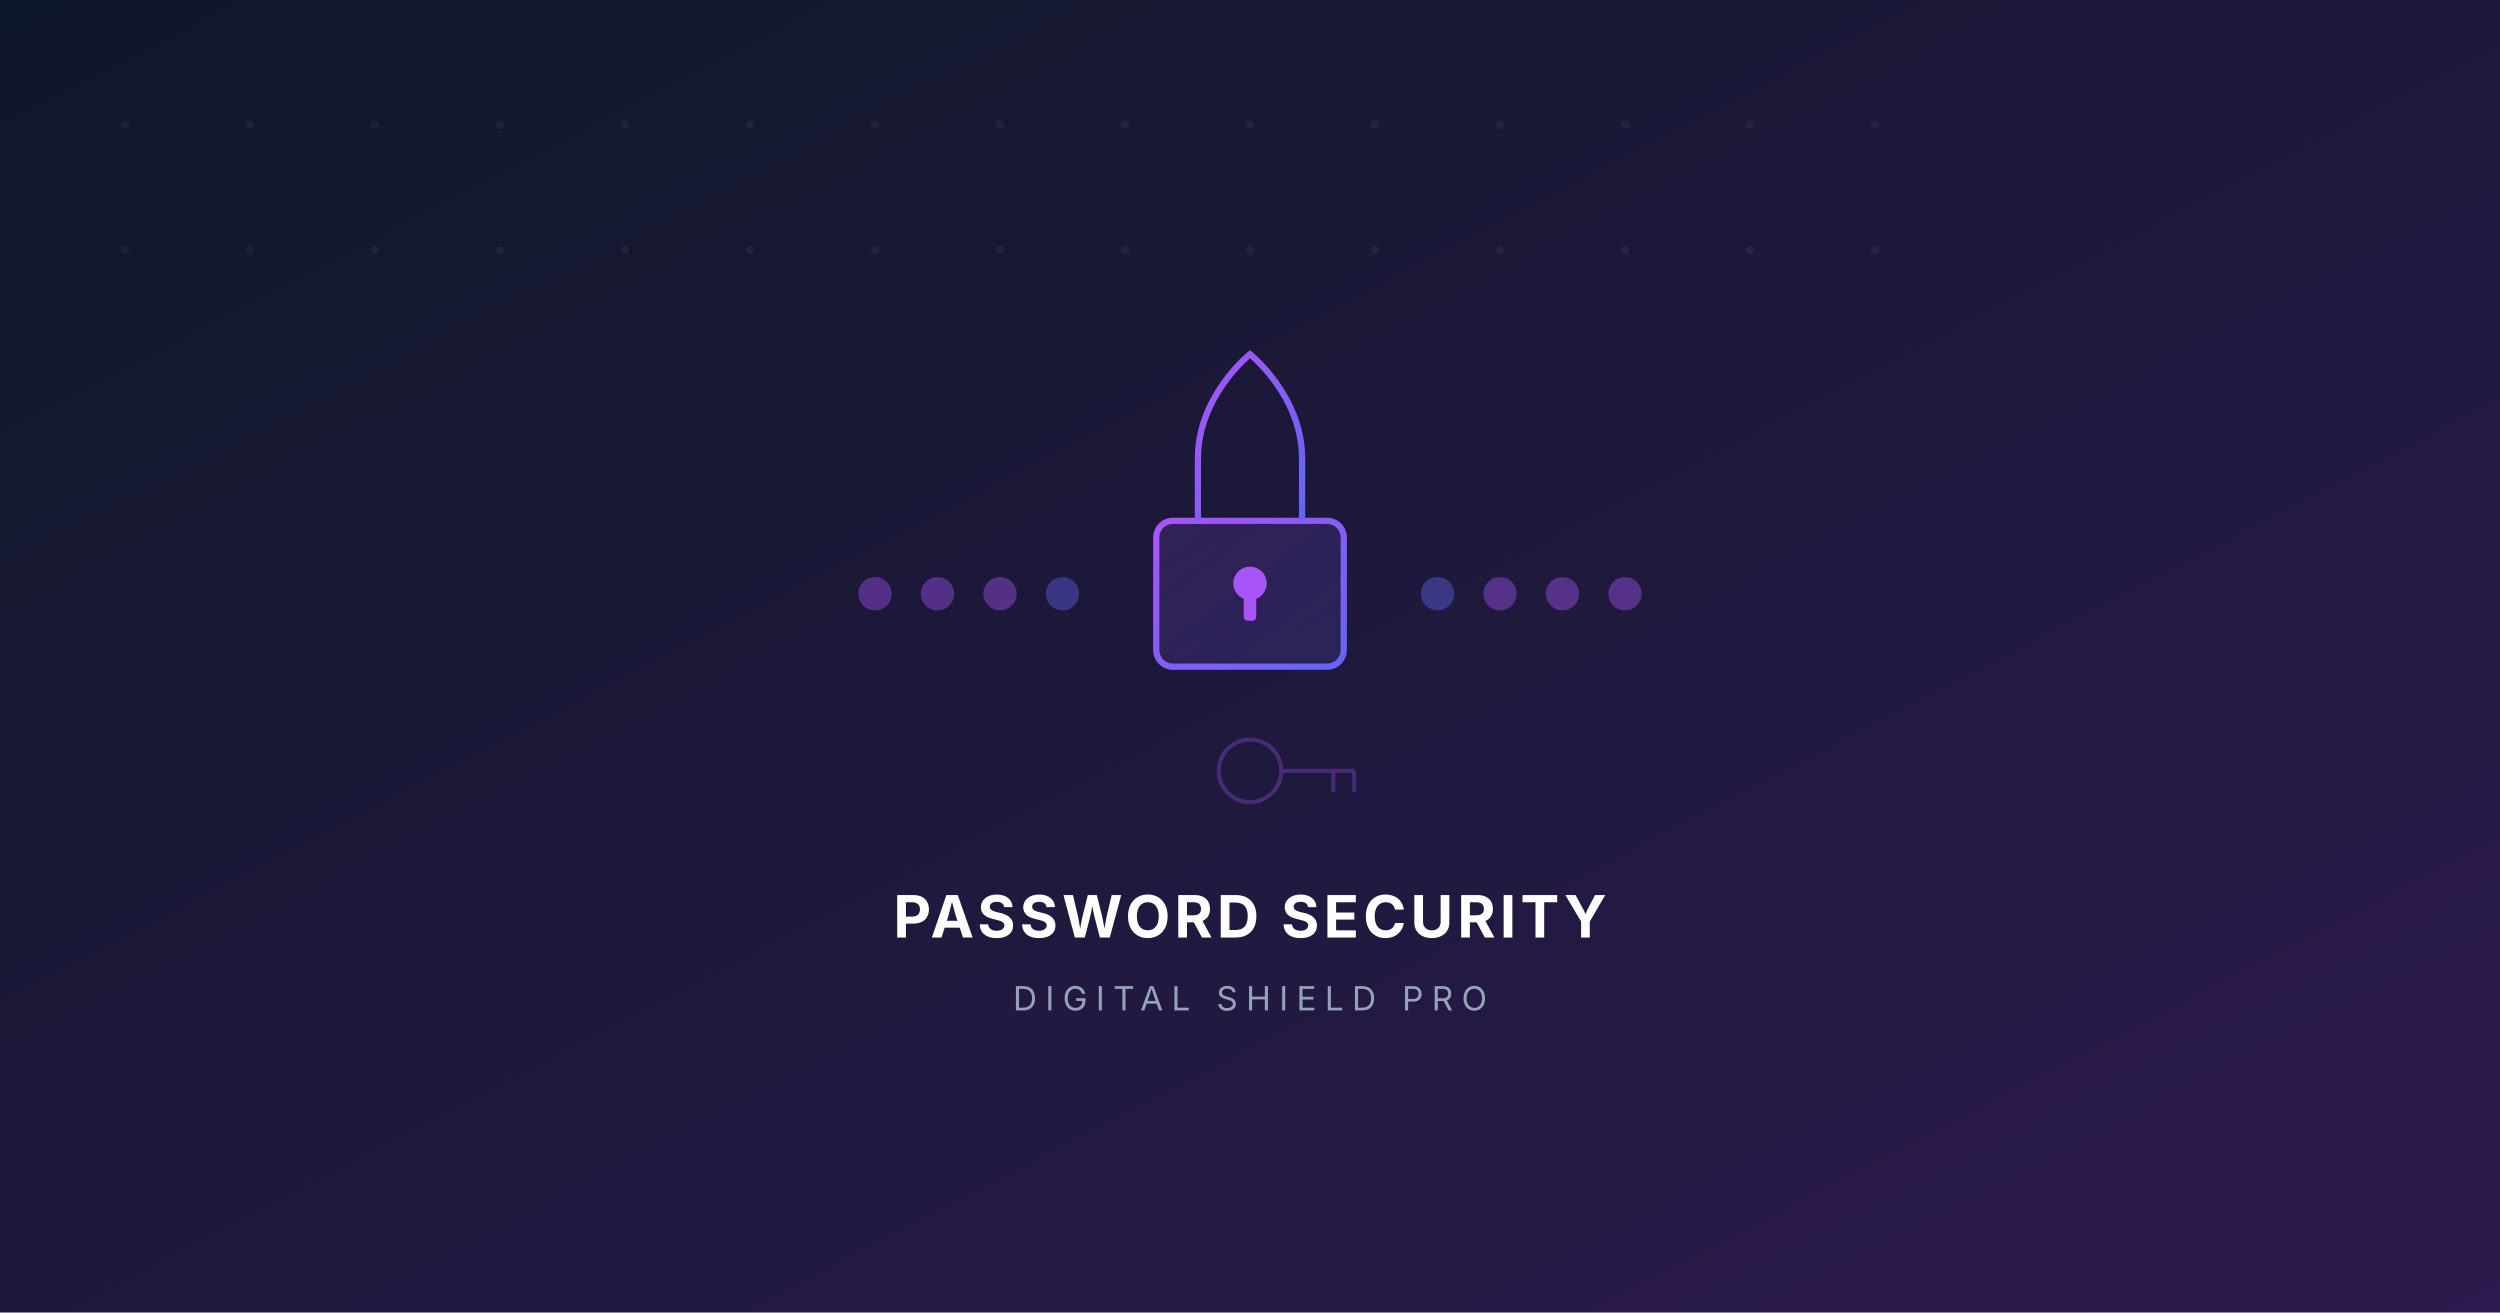
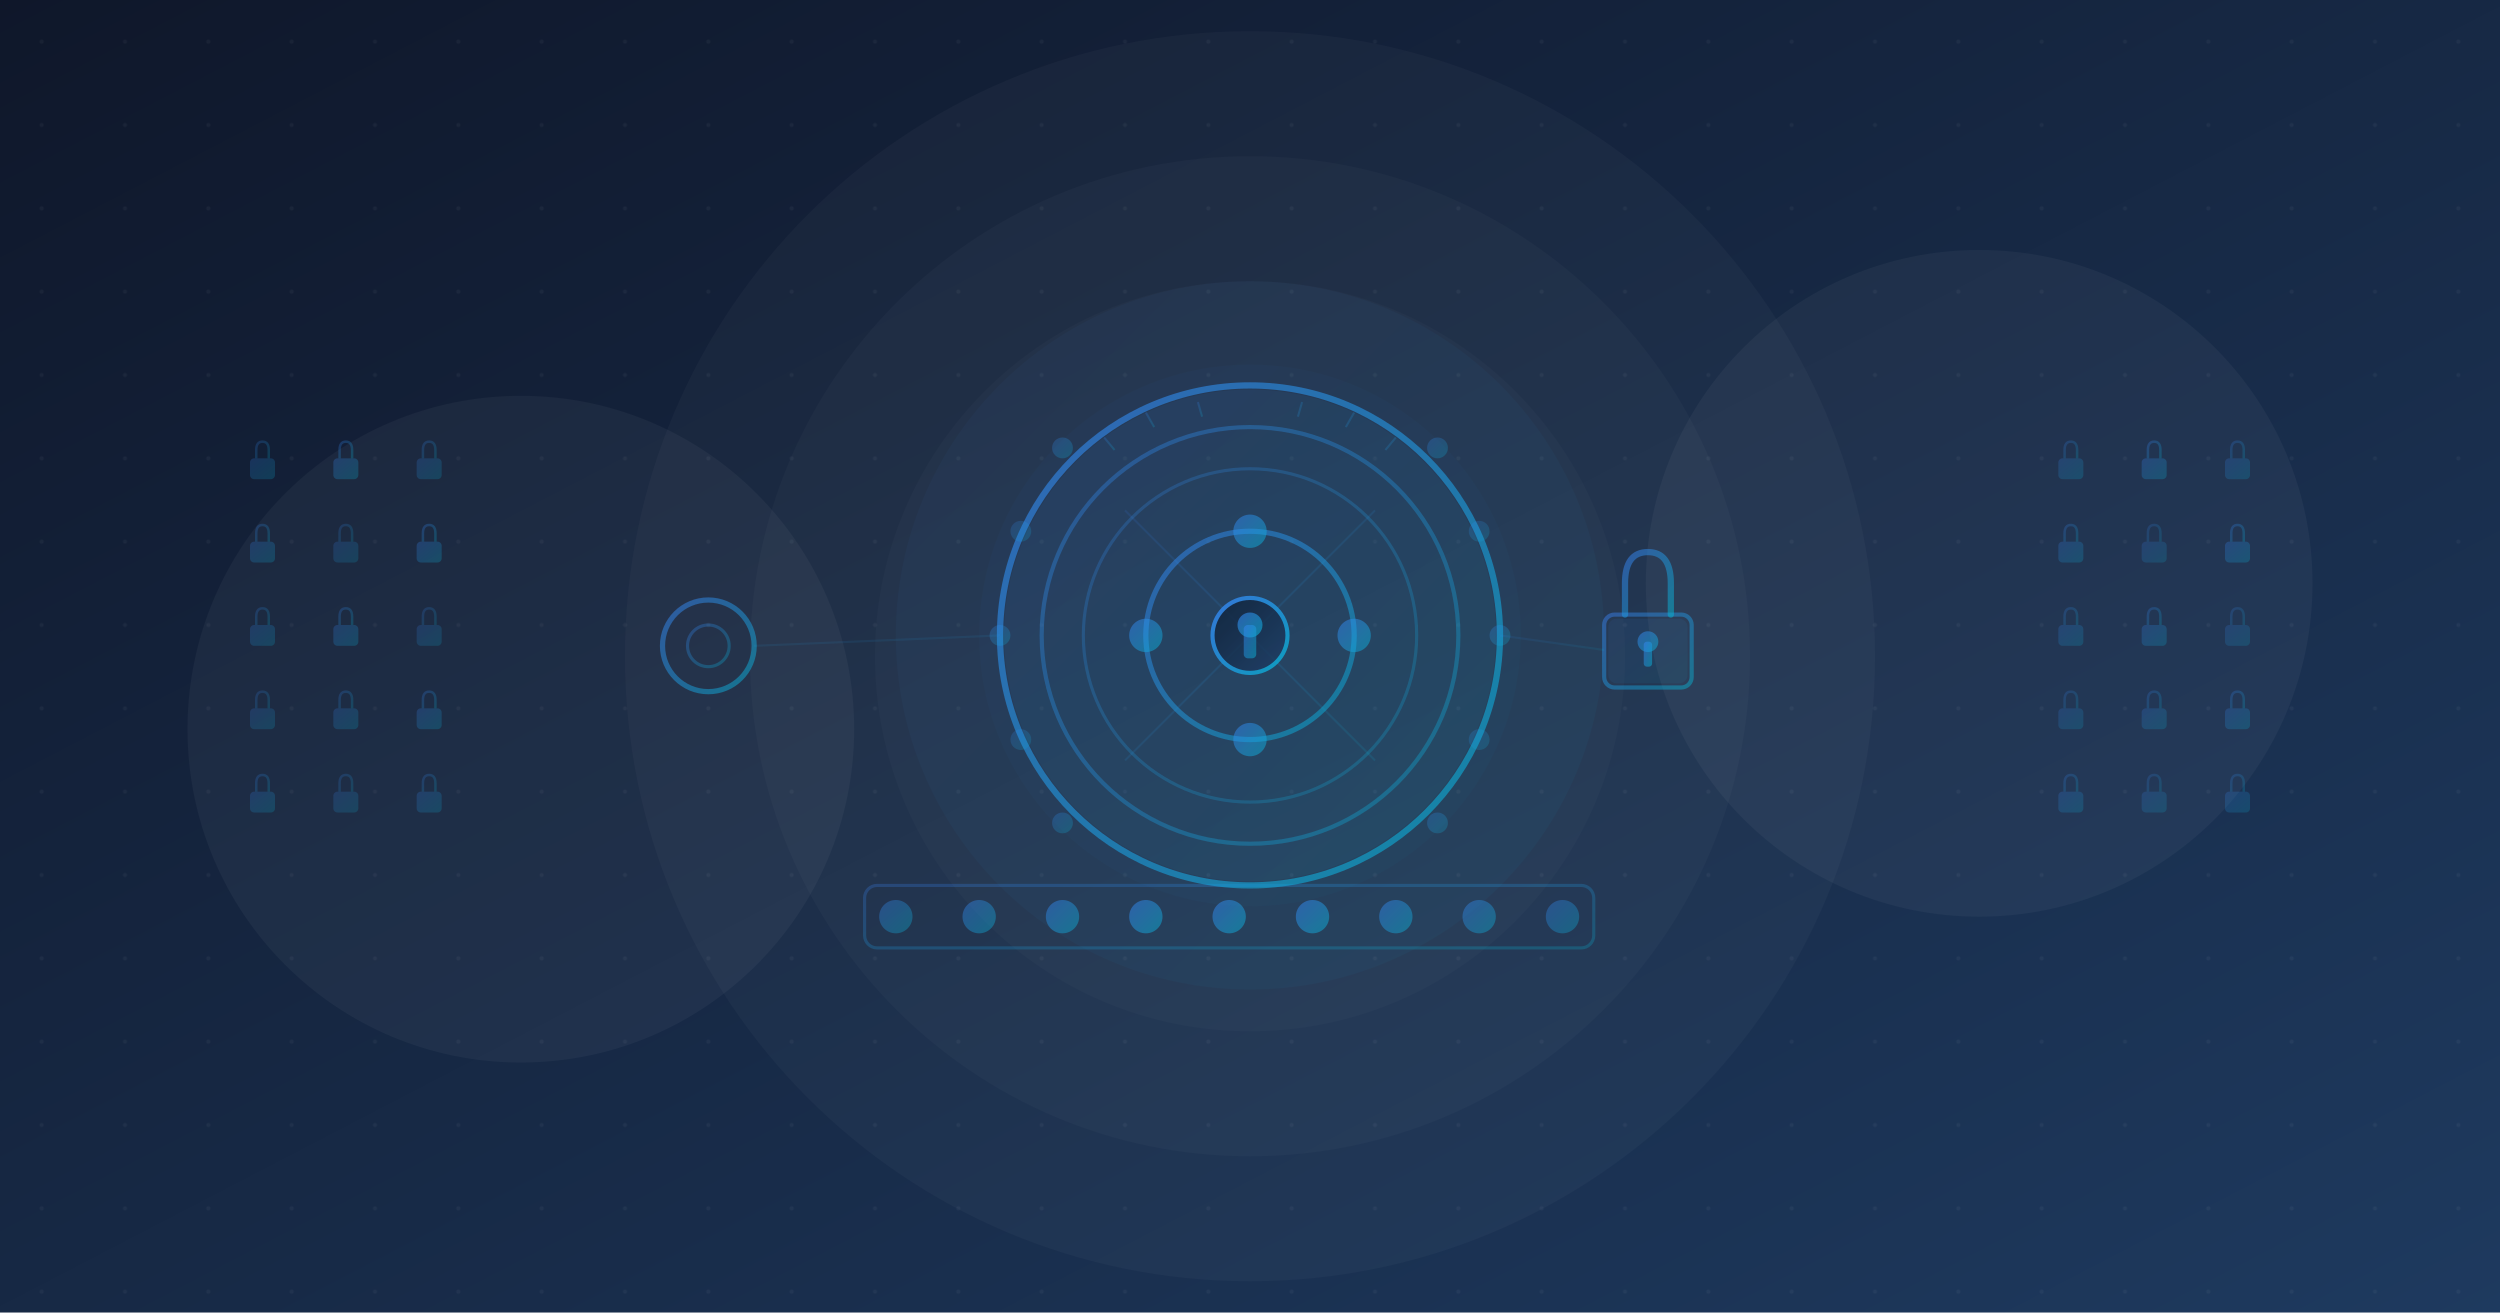
- <svg xmlns="http://www.w3.org/2000/svg" viewBox="0 0 1200 630" fill="none">
+ <svg xmlns="http://www.w3.org/2000/svg" viewBox="0 0 1200 630">
  <defs>
    <linearGradient id="bg" x1="0%" y1="0%" x2="100%" y2="100%">
-       <stop offset="0%" style="stop-color:#0f172a" />
-       <stop offset="100%" style="stop-color:#2d1a4e" />
+       <stop offset="0%" stop-color="#0f172a" />
+       <stop offset="100%" stop-color="#1e3a5f" />
    </linearGradient>
    <linearGradient id="accent" x1="0%" y1="0%" x2="100%" y2="100%">
-       <stop offset="0%" style="stop-color:#a855f7" />
-       <stop offset="100%" style="stop-color:#6366f1" />
+       <stop offset="0%" stop-color="#3b82f6" />
+       <stop offset="100%" stop-color="#06b6d4" />
    </linearGradient>
+     <pattern id="dots" width="40" height="40" patternUnits="userSpaceOnUse">
+       <circle cx="20" cy="20" r="1" fill="white" opacity="0.04" />
+     </pattern>
  </defs>
  <rect width="1200" height="630" fill="url(#bg)" />
-   <g opacity="0.05" fill="#fff">
-     <circle cx="60" cy="60" r="2" />
-     <circle cx="120" cy="60" r="2" />
-     <circle cx="180" cy="60" r="2" />
-     <circle cx="240" cy="60" r="2" />
-     <circle cx="300" cy="60" r="2" />
-     <circle cx="360" cy="60" r="2" />
-     <circle cx="420" cy="60" r="2" />
-     <circle cx="480" cy="60" r="2" />
-     <circle cx="540" cy="60" r="2" />
-     <circle cx="600" cy="60" r="2" />
-     <circle cx="660" cy="60" r="2" />
-     <circle cx="720" cy="60" r="2" />
-     <circle cx="780" cy="60" r="2" />
-     <circle cx="840" cy="60" r="2" />
-     <circle cx="900" cy="60" r="2" />
-     <circle cx="60" cy="120" r="2" />
-     <circle cx="120" cy="120" r="2" />
-     <circle cx="180" cy="120" r="2" />
-     <circle cx="240" cy="120" r="2" />
-     <circle cx="300" cy="120" r="2" />
-     <circle cx="360" cy="120" r="2" />
-     <circle cx="420" cy="120" r="2" />
-     <circle cx="480" cy="120" r="2" />
-     <circle cx="540" cy="120" r="2" />
-     <circle cx="600" cy="120" r="2" />
-     <circle cx="660" cy="120" r="2" />
-     <circle cx="720" cy="120" r="2" />
-     <circle cx="780" cy="120" r="2" />
-     <circle cx="840" cy="120" r="2" />
-     <circle cx="900" cy="120" r="2" />
-   </g>
-   <rect x="555" y="250" width="90" height="70" rx="8" stroke="url(#accent)" stroke-width="3" fill="url(#accent)" fill-opacity="0.15" />
-   <path d="M575 250 L575 220 C575 190 600 170 600 170 C600 170 625 190 625 220 L625 250" stroke="url(#accent)" stroke-width="3" fill="none" />
-   <circle cx="600" cy="280" r="8" fill="#a855f7" />
-   <rect x="597" y="283" width="6" height="15" rx="2" fill="#a855f7" />
-   <g opacity="0.4">
-     <circle cx="420" cy="285" r="8" fill="#a855f7" />
-     <circle cx="450" cy="285" r="8" fill="#a855f7" />
-     <circle cx="480" cy="285" r="8" fill="#a855f7" />
-     <circle cx="510" cy="285" r="8" fill="#6366f1" />
-     <circle cx="690" cy="285" r="8" fill="#6366f1" />
-     <circle cx="720" cy="285" r="8" fill="#a855f7" />
-     <circle cx="750" cy="285" r="8" fill="#a855f7" />
-     <circle cx="780" cy="285" r="8" fill="#a855f7" />
-   </g>
-   <g transform="translate(600, 370)" opacity="0.3">
-     <circle cx="0" cy="0" r="15" stroke="#a855f7" stroke-width="2" fill="none" />
-     <line x1="15" y1="0" x2="50" y2="0" stroke="#a855f7" stroke-width="2" />
-     <line x1="40" y1="0" x2="40" y2="10" stroke="#a855f7" stroke-width="2" />
-     <line x1="50" y1="0" x2="50" y2="10" stroke="#a855f7" stroke-width="2" />
-   </g>
-   <text x="600" y="450" font-family="system-ui, -apple-system, sans-serif" font-size="28" font-weight="700" fill="#fff" text-anchor="middle" letter-spacing="2">PASSWORD SECURITY</text>
-   <text x="600" y="485" font-family="system-ui, -apple-system, sans-serif" font-size="16" fill="#94a3b8" text-anchor="middle" letter-spacing="4">DIGITAL SHIELD PRO</text>
+   <rect width="1200" height="630" fill="url(#dots)" />
+   <circle cx="600" cy="315" r="300" fill="white" opacity="0.03" />
+   <circle cx="600" cy="315" r="240" fill="white" opacity="0.025" />
+   <circle cx="250" cy="350" r="160" fill="white" opacity="0.04" />
+   <circle cx="950" cy="280" r="160" fill="white" opacity="0.04" />
+   <circle cx="600" cy="315" r="180" fill="white" opacity="0.02" />
+   <rect x="120" y="220" width="12" height="10" rx="2" fill="url(#accent)" opacity="0.2" />
+   <path d="M123,220 L123,216 Q123,212 126,212 Q129,212 129,216 L129,220" fill="none" stroke="url(#accent)" stroke-width="1.2" opacity="0.2" />
+   <rect x="160" y="220" width="12" height="10" rx="2" fill="url(#accent)" opacity="0.25" />
+   <path d="M163,220 L163,216 Q163,212 166,212 Q169,212 169,216 L169,220" fill="none" stroke="url(#accent)" stroke-width="1.2" opacity="0.25" />
+   <rect x="200" y="220" width="12" height="10" rx="2" fill="url(#accent)" opacity="0.2" />
+   <path d="M203,220 L203,216 Q203,212 206,212 Q209,212 209,216 L209,220" fill="none" stroke="url(#accent)" stroke-width="1.2" opacity="0.2" />
+   <rect x="120" y="260" width="12" height="10" rx="2" fill="url(#accent)" opacity="0.22" />
+   <path d="M123,260 L123,256 Q123,252 126,252 Q129,252 129,256 L129,260" fill="none" stroke="url(#accent)" stroke-width="1.2" opacity="0.22" />
+   <rect x="160" y="260" width="12" height="10" rx="2" fill="url(#accent)" opacity="0.18" />
+   <path d="M163,260 L163,256 Q163,252 166,252 Q169,252 169,256 L169,260" fill="none" stroke="url(#accent)" stroke-width="1.2" opacity="0.18" />
+   <rect x="200" y="260" width="12" height="10" rx="2" fill="url(#accent)" opacity="0.25" />
+   <path d="M203,260 L203,256 Q203,252 206,252 Q209,252 209,256 L209,260" fill="none" stroke="url(#accent)" stroke-width="1.2" opacity="0.25" />
+   <rect x="120" y="300" width="12" height="10" rx="2" fill="url(#accent)" opacity="0.2" />
+   <path d="M123,300 L123,296 Q123,292 126,292 Q129,292 129,296 L129,300" fill="none" stroke="url(#accent)" stroke-width="1.2" opacity="0.2" />
+   <rect x="160" y="300" width="12" height="10" rx="2" fill="url(#accent)" opacity="0.23" />
+   <path d="M163,300 L163,296 Q163,292 166,292 Q169,292 169,296 L169,300" fill="none" stroke="url(#accent)" stroke-width="1.2" opacity="0.23" />
+   <rect x="200" y="300" width="12" height="10" rx="2" fill="url(#accent)" opacity="0.18" />
+   <path d="M203,300 L203,296 Q203,292 206,292 Q209,292 209,296 L209,300" fill="none" stroke="url(#accent)" stroke-width="1.2" opacity="0.18" />
+   <rect x="120" y="340" width="12" height="10" rx="2" fill="url(#accent)" opacity="0.18" />
+   <path d="M123,340 L123,336 Q123,332 126,332 Q129,332 129,336 L129,340" fill="none" stroke="url(#accent)" stroke-width="1.2" opacity="0.18" />
+   <rect x="160" y="340" width="12" height="10" rx="2" fill="url(#accent)" opacity="0.2" />
+   <path d="M163,340 L163,336 Q163,332 166,332 Q169,332 169,336 L169,340" fill="none" stroke="url(#accent)" stroke-width="1.2" opacity="0.2" />
+   <rect x="200" y="340" width="12" height="10" rx="2" fill="url(#accent)" opacity="0.22" />
+   <path d="M203,340 L203,336 Q203,332 206,332 Q209,332 209,336 L209,340" fill="none" stroke="url(#accent)" stroke-width="1.2" opacity="0.22" />
+   <rect x="120" y="380" width="12" height="10" rx="2" fill="url(#accent)" opacity="0.2" />
+   <path d="M123,380 L123,376 Q123,372 126,372 Q129,372 129,376 L129,380" fill="none" stroke="url(#accent)" stroke-width="1.2" opacity="0.2" />
+   <rect x="160" y="380" width="12" height="10" rx="2" fill="url(#accent)" opacity="0.18" />
+   <path d="M163,380 L163,376 Q163,372 166,372 Q169,372 169,376 L169,380" fill="none" stroke="url(#accent)" stroke-width="1.2" opacity="0.18" />
+   <rect x="200" y="380" width="12" height="10" rx="2" fill="url(#accent)" opacity="0.2" />
+   <path d="M203,380 L203,376 Q203,372 206,372 Q209,372 209,376 L209,380" fill="none" stroke="url(#accent)" stroke-width="1.2" opacity="0.2" />
+   <rect x="988" y="220" width="12" height="10" rx="2" fill="url(#accent)" opacity="0.2" />
+   <path d="M991,220 L991,216 Q991,212 994,212 Q997,212 997,216 L997,220" fill="none" stroke="url(#accent)" stroke-width="1.2" opacity="0.2" />
+   <rect x="1028" y="220" width="12" height="10" rx="2" fill="url(#accent)" opacity="0.25" />
+   <path d="M1031,220 L1031,216 Q1031,212 1034,212 Q1037,212 1037,216 L1037,220" fill="none" stroke="url(#accent)" stroke-width="1.2" opacity="0.25" />
+   <rect x="1068" y="220" width="12" height="10" rx="2" fill="url(#accent)" opacity="0.2" />
+   <path d="M1071,220 L1071,216 Q1071,212 1074,212 Q1077,212 1077,216 L1077,220" fill="none" stroke="url(#accent)" stroke-width="1.2" opacity="0.2" />
+   <rect x="988" y="260" width="12" height="10" rx="2" fill="url(#accent)" opacity="0.22" />
+   <path d="M991,260 L991,256 Q991,252 994,252 Q997,252 997,256 L997,260" fill="none" stroke="url(#accent)" stroke-width="1.2" opacity="0.22" />
+   <rect x="1028" y="260" width="12" height="10" rx="2" fill="url(#accent)" opacity="0.18" />
+   <path d="M1031,260 L1031,256 Q1031,252 1034,252 Q1037,252 1037,256 L1037,260" fill="none" stroke="url(#accent)" stroke-width="1.2" opacity="0.18" />
+   <rect x="1068" y="260" width="12" height="10" rx="2" fill="url(#accent)" opacity="0.25" />
+   <path d="M1071,260 L1071,256 Q1071,252 1074,252 Q1077,252 1077,256 L1077,260" fill="none" stroke="url(#accent)" stroke-width="1.2" opacity="0.25" />
+   <rect x="988" y="300" width="12" height="10" rx="2" fill="url(#accent)" opacity="0.2" />
+   <path d="M991,300 L991,296 Q991,292 994,292 Q997,292 997,296 L997,300" fill="none" stroke="url(#accent)" stroke-width="1.2" opacity="0.2" />
+   <rect x="1028" y="300" width="12" height="10" rx="2" fill="url(#accent)" opacity="0.23" />
+   <path d="M1031,300 L1031,296 Q1031,292 1034,292 Q1037,292 1037,296 L1037,300" fill="none" stroke="url(#accent)" stroke-width="1.2" opacity="0.23" />
+   <rect x="1068" y="300" width="12" height="10" rx="2" fill="url(#accent)" opacity="0.18" />
+   <path d="M1071,300 L1071,296 Q1071,292 1074,292 Q1077,292 1077,296 L1077,300" fill="none" stroke="url(#accent)" stroke-width="1.2" opacity="0.18" />
+   <rect x="988" y="340" width="12" height="10" rx="2" fill="url(#accent)" opacity="0.18" />
+   <path d="M991,340 L991,336 Q991,332 994,332 Q997,332 997,336 L997,340" fill="none" stroke="url(#accent)" stroke-width="1.2" opacity="0.18" />
+   <rect x="1028" y="340" width="12" height="10" rx="2" fill="url(#accent)" opacity="0.2" />
+   <path d="M1031,340 L1031,336 Q1031,332 1034,332 Q1037,332 1037,336 L1037,340" fill="none" stroke="url(#accent)" stroke-width="1.2" opacity="0.2" />
+   <rect x="1068" y="340" width="12" height="10" rx="2" fill="url(#accent)" opacity="0.22" />
+   <path d="M1071,340 L1071,336 Q1071,332 1074,332 Q1077,332 1077,336 L1077,340" fill="none" stroke="url(#accent)" stroke-width="1.2" opacity="0.22" />
+   <rect x="988" y="380" width="12" height="10" rx="2" fill="url(#accent)" opacity="0.2" />
+   <path d="M991,380 L991,376 Q991,372 994,372 Q997,372 997,376 L997,380" fill="none" stroke="url(#accent)" stroke-width="1.2" opacity="0.2" />
+   <rect x="1028" y="380" width="12" height="10" rx="2" fill="url(#accent)" opacity="0.18" />
+   <path d="M1031,380 L1031,376 Q1031,372 1034,372 Q1037,372 1037,376 L1037,380" fill="none" stroke="url(#accent)" stroke-width="1.2" opacity="0.18" />
+   <rect x="1068" y="380" width="12" height="10" rx="2" fill="url(#accent)" opacity="0.2" />
+   <path d="M1071,380 L1071,376 Q1071,372 1074,372 Q1077,372 1077,376 L1077,380" fill="none" stroke="url(#accent)" stroke-width="1.2" opacity="0.2" />
+   <rect x="415" y="425" width="350" height="30" rx="6" fill="none" stroke="url(#accent)" stroke-width="1.5" opacity="0.25" />
+   <circle cx="430" cy="440" r="8" fill="url(#accent)" opacity="0.35" />
+   <circle cx="470" cy="440" r="8" fill="url(#accent)" opacity="0.4" />
+   <circle cx="510" cy="440" r="8" fill="url(#accent)" opacity="0.45" />
+   <circle cx="550" cy="440" r="8" fill="url(#accent)" opacity="0.5" />
+   <circle cx="590" cy="440" r="8" fill="url(#accent)" opacity="0.5" />
+   <circle cx="630" cy="440" r="8" fill="url(#accent)" opacity="0.5" />
+   <circle cx="670" cy="440" r="8" fill="url(#accent)" opacity="0.45" />
+   <circle cx="710" cy="440" r="8" fill="url(#accent)" opacity="0.4" />
+   <circle cx="750" cy="440" r="8" fill="url(#accent)" opacity="0.35" />
+   <circle cx="340" cy="310" r="22" fill="none" stroke="url(#accent)" stroke-width="2.5" opacity="0.5" />
+   <circle cx="340" cy="310" r="10" fill="none" stroke="url(#accent)" stroke-width="1.5" opacity="0.3" />
+   <line x1="362" y1="310" x2="435" y2="310" stroke="url(#accent)" stroke-width="2.5" opacity="0.5" />
+   <line x1="420" y1="310" x2="420" y2="325" stroke="url(#accent)" stroke-width="2.5" opacity="0.5" stroke-linecap="round" />
+   <line x1="405" y1="310" x2="405" y2="322" stroke="url(#accent)" stroke-width="2" opacity="0.4" stroke-linecap="round" />
+   <line x1="435" y1="310" x2="435" y2="320" stroke="url(#accent)" stroke-width="2" opacity="0.4" stroke-linecap="round" />
+   <rect x="770" y="295" width="42" height="35" rx="5" fill="none" stroke="url(#accent)" stroke-width="2" opacity="0.45" />
+   <rect x="772" y="297" width="38" height="31" rx="4" fill="url(#accent)" opacity="0.08" />
+   <path d="M780,295 L780,280 Q780,265 791,265 Q802,265 802,280 L802,295" fill="none" stroke="url(#accent)" stroke-width="3" stroke-linecap="round" opacity="0.5" />
+   <circle cx="791" cy="308" r="5" fill="url(#accent)" opacity="0.5" />
+   <rect x="789" y="308" width="4" height="12" rx="1.5" fill="url(#accent)" opacity="0.5" />
+   <circle cx="600" cy="305" r="120" fill="none" stroke="url(#accent)" stroke-width="3" opacity="0.6" />
+   <circle cx="600" cy="305" r="118" fill="url(#accent)" opacity="0.06" />
+   <circle cx="600" cy="305" r="100" fill="none" stroke="url(#accent)" stroke-width="2" opacity="0.35" />
+   <circle cx="600" cy="305" r="80" fill="none" stroke="url(#accent)" stroke-width="1.5" opacity="0.25" />
+   <line x1="600" y1="230" x2="600" y2="380" stroke="url(#accent)" stroke-width="2" opacity="0.2" />
+   <line x1="525" y1="305" x2="675" y2="305" stroke="url(#accent)" stroke-width="2" opacity="0.2" />
+   <line x1="540" y1="245" x2="660" y2="365" stroke="url(#accent)" stroke-width="1" opacity="0.12" />
+   <line x1="660" y1="245" x2="540" y2="365" stroke="url(#accent)" stroke-width="1" opacity="0.12" />
+   <circle cx="600" cy="305" r="50" fill="none" stroke="url(#accent)" stroke-width="2.5" opacity="0.5" />
+   <circle cx="600" cy="255" r="8" fill="url(#accent)" opacity="0.5" />
+   <circle cx="600" cy="355" r="8" fill="url(#accent)" opacity="0.5" />
+   <circle cx="550" cy="305" r="8" fill="url(#accent)" opacity="0.5" />
+   <circle cx="650" cy="305" r="8" fill="url(#accent)" opacity="0.5" />
+   <circle cx="600" cy="305" r="18" fill="url(#bg)" stroke="url(#accent)" stroke-width="2" opacity="0.8" />
+   <circle cx="600" cy="300" r="6" fill="url(#accent)" opacity="0.6" />
+   <rect x="597" y="300" width="6" height="16" rx="2" fill="url(#accent)" opacity="0.5" />
+   <circle cx="510" cy="215" r="5" fill="url(#accent)" opacity="0.25" />
+   <circle cx="690" cy="215" r="5" fill="url(#accent)" opacity="0.25" />
+   <circle cx="510" cy="395" r="5" fill="url(#accent)" opacity="0.25" />
+   <circle cx="690" cy="395" r="5" fill="url(#accent)" opacity="0.25" />
+   <circle cx="480" cy="305" r="5" fill="url(#accent)" opacity="0.25" />
+   <circle cx="720" cy="305" r="5" fill="url(#accent)" opacity="0.25" />
+   <circle cx="490" cy="255" r="5" fill="url(#accent)" opacity="0.2" />
+   <circle cx="710" cy="255" r="5" fill="url(#accent)" opacity="0.2" />
+   <circle cx="490" cy="355" r="5" fill="url(#accent)" opacity="0.2" />
+   <circle cx="710" cy="355" r="5" fill="url(#accent)" opacity="0.2" />
+   <line x1="600" y1="192" x2="600" y2="200" stroke="url(#accent)" stroke-width="1.5" opacity="0.3" />
+   <line x1="600" y1="410" x2="600" y2="418" stroke="url(#accent)" stroke-width="1.5" opacity="0.3" />
+   <line x1="488" y1="305" x2="480" y2="305" stroke="url(#accent)" stroke-width="1.5" opacity="0.3" />
+   <line x1="720" y1="305" x2="712" y2="305" stroke="url(#accent)" stroke-width="1.5" opacity="0.3" />
+   <line x1="625" y1="193" x2="623" y2="200" stroke="url(#accent)" stroke-width="1" opacity="0.2" />
+   <line x1="650" y1="198" x2="646" y2="205" stroke="url(#accent)" stroke-width="1" opacity="0.2" />
+   <line x1="575" y1="193" x2="577" y2="200" stroke="url(#accent)" stroke-width="1" opacity="0.2" />
+   <line x1="550" y1="198" x2="554" y2="205" stroke="url(#accent)" stroke-width="1" opacity="0.2" />
+   <line x1="670" y1="210" x2="665" y2="216" stroke="url(#accent)" stroke-width="1" opacity="0.2" />
+   <line x1="530" y1="210" x2="535" y2="216" stroke="url(#accent)" stroke-width="1" opacity="0.2" />
+   <line x1="362" y1="310" x2="480" y2="305" stroke="url(#accent)" stroke-width="1" opacity="0.1" />
+   <line x1="770" y1="312" x2="720" y2="305" stroke="url(#accent)" stroke-width="1" opacity="0.1" />
+   <circle cx="600" cy="305" r="170" fill="url(#accent)" opacity="0.04" />
+   <circle cx="600" cy="305" r="130" fill="url(#accent)" opacity="0.03" />
</svg>
